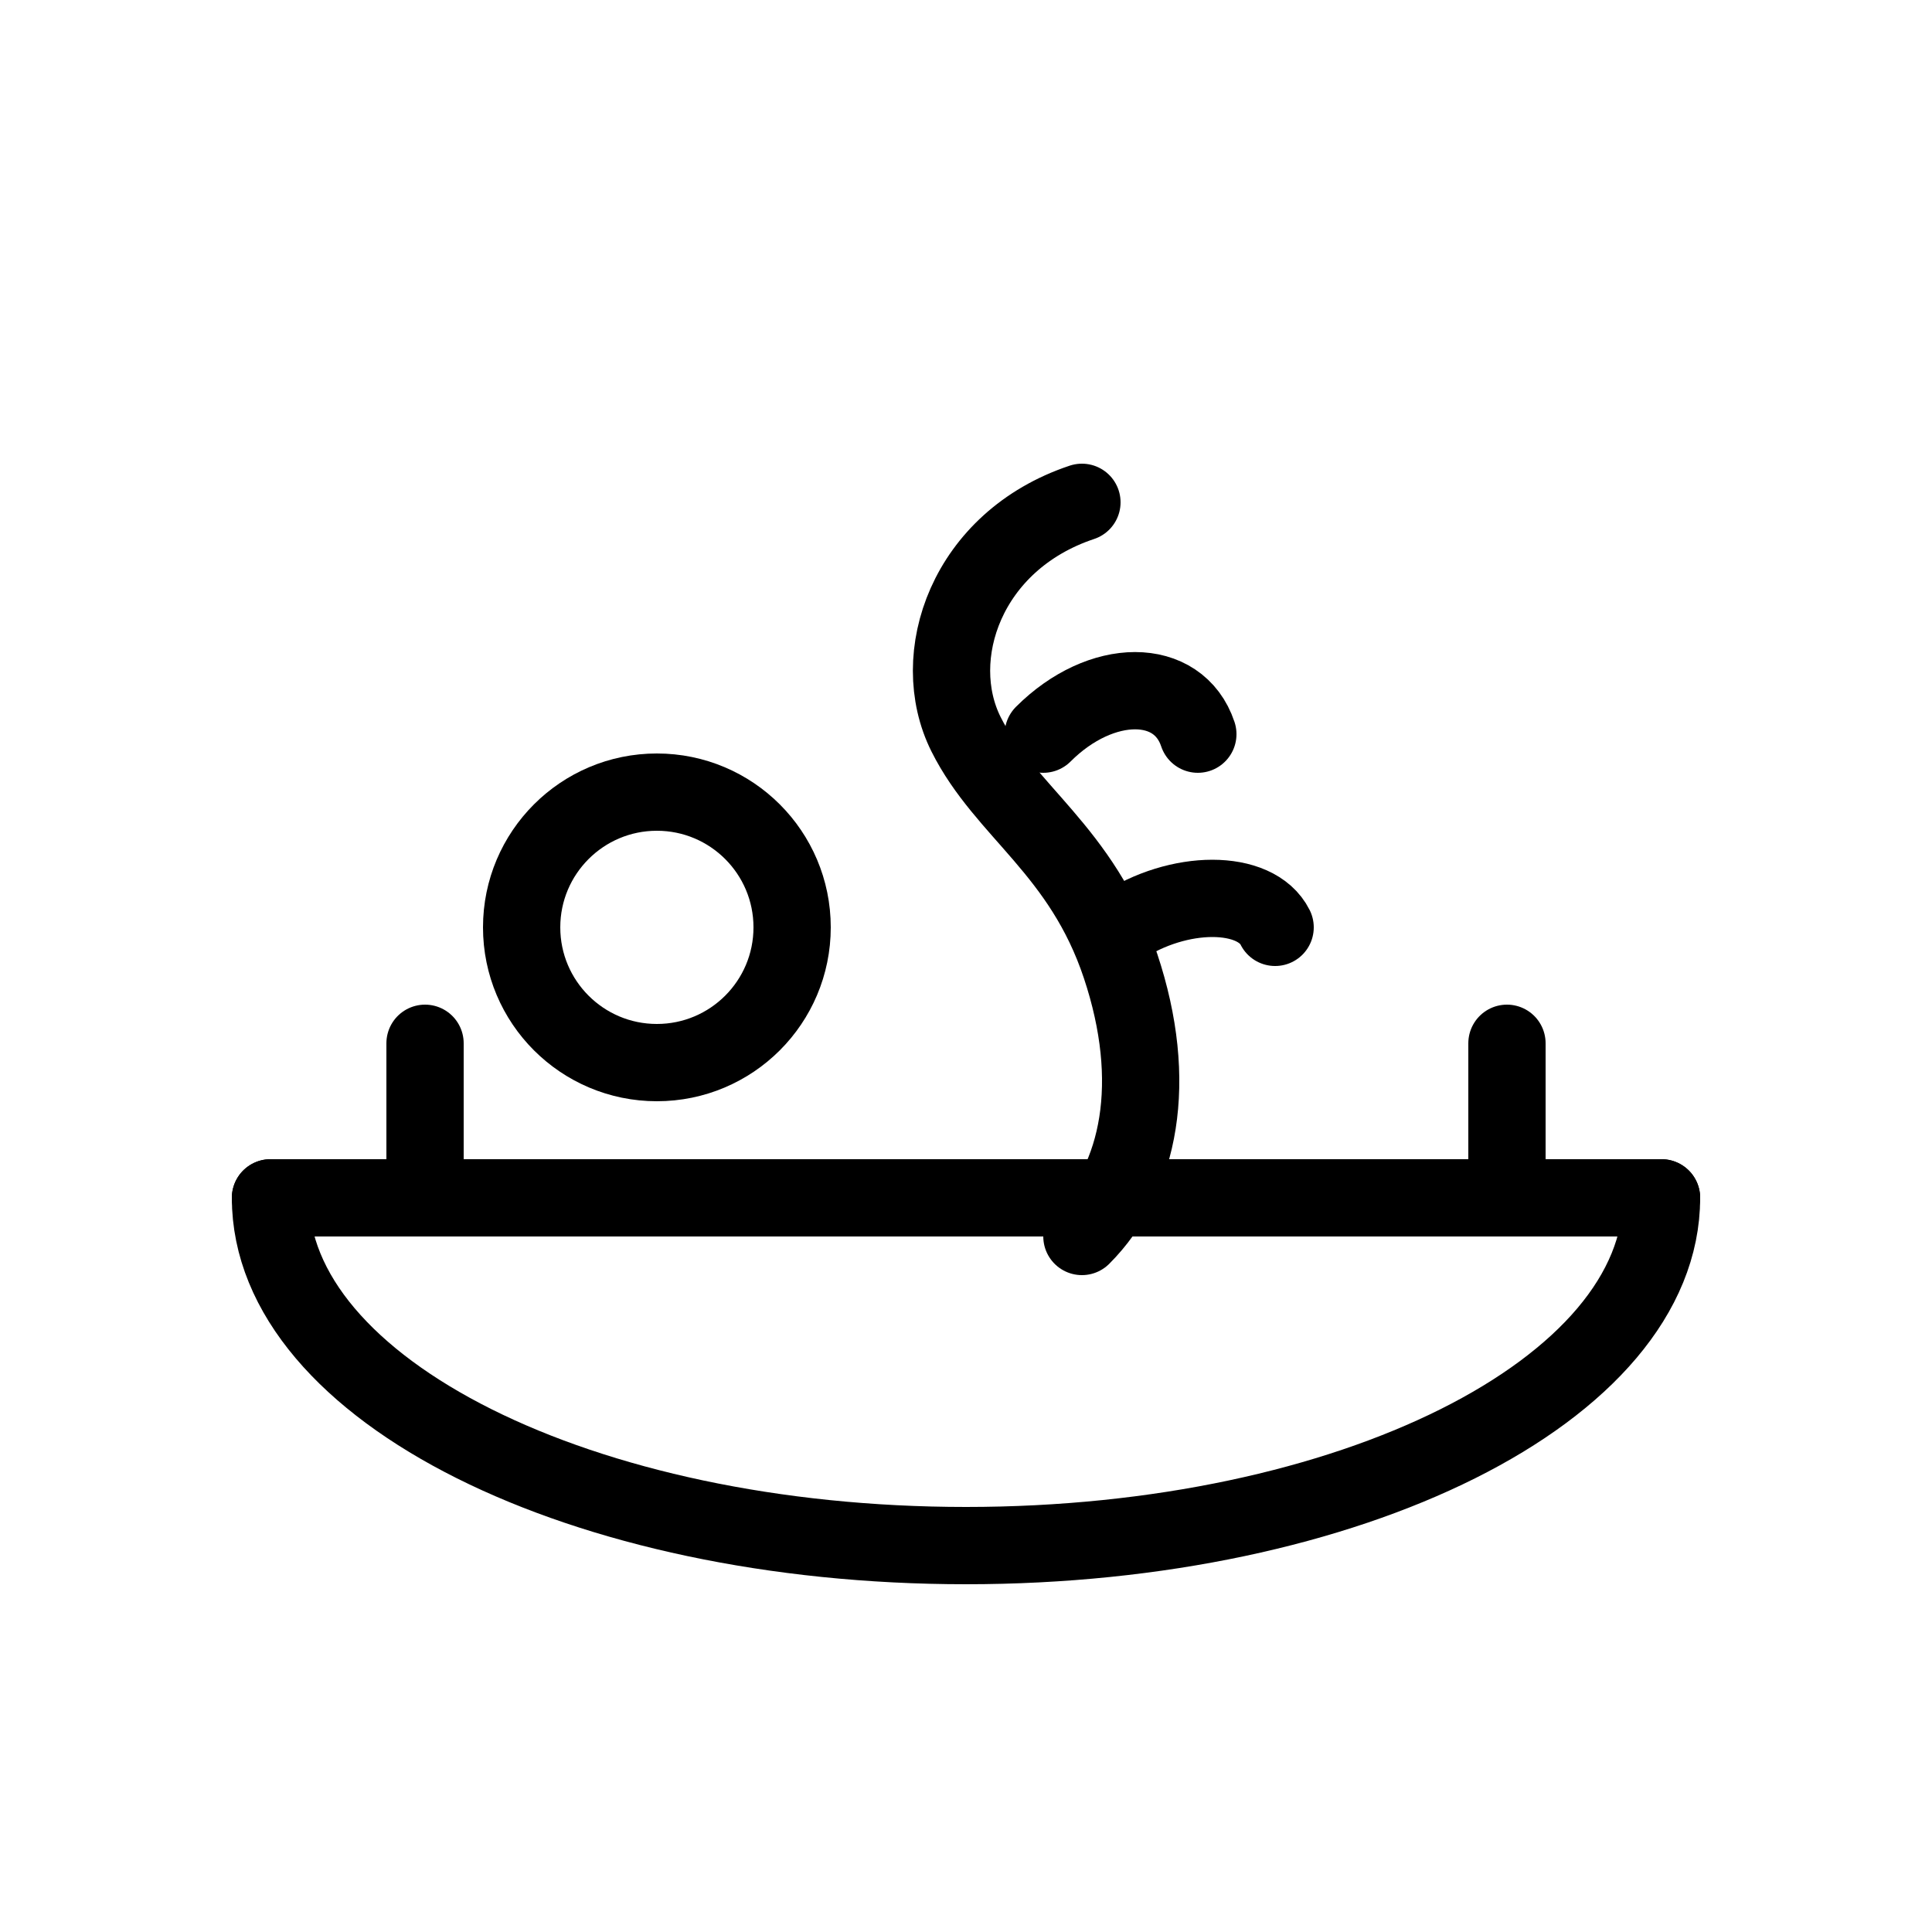
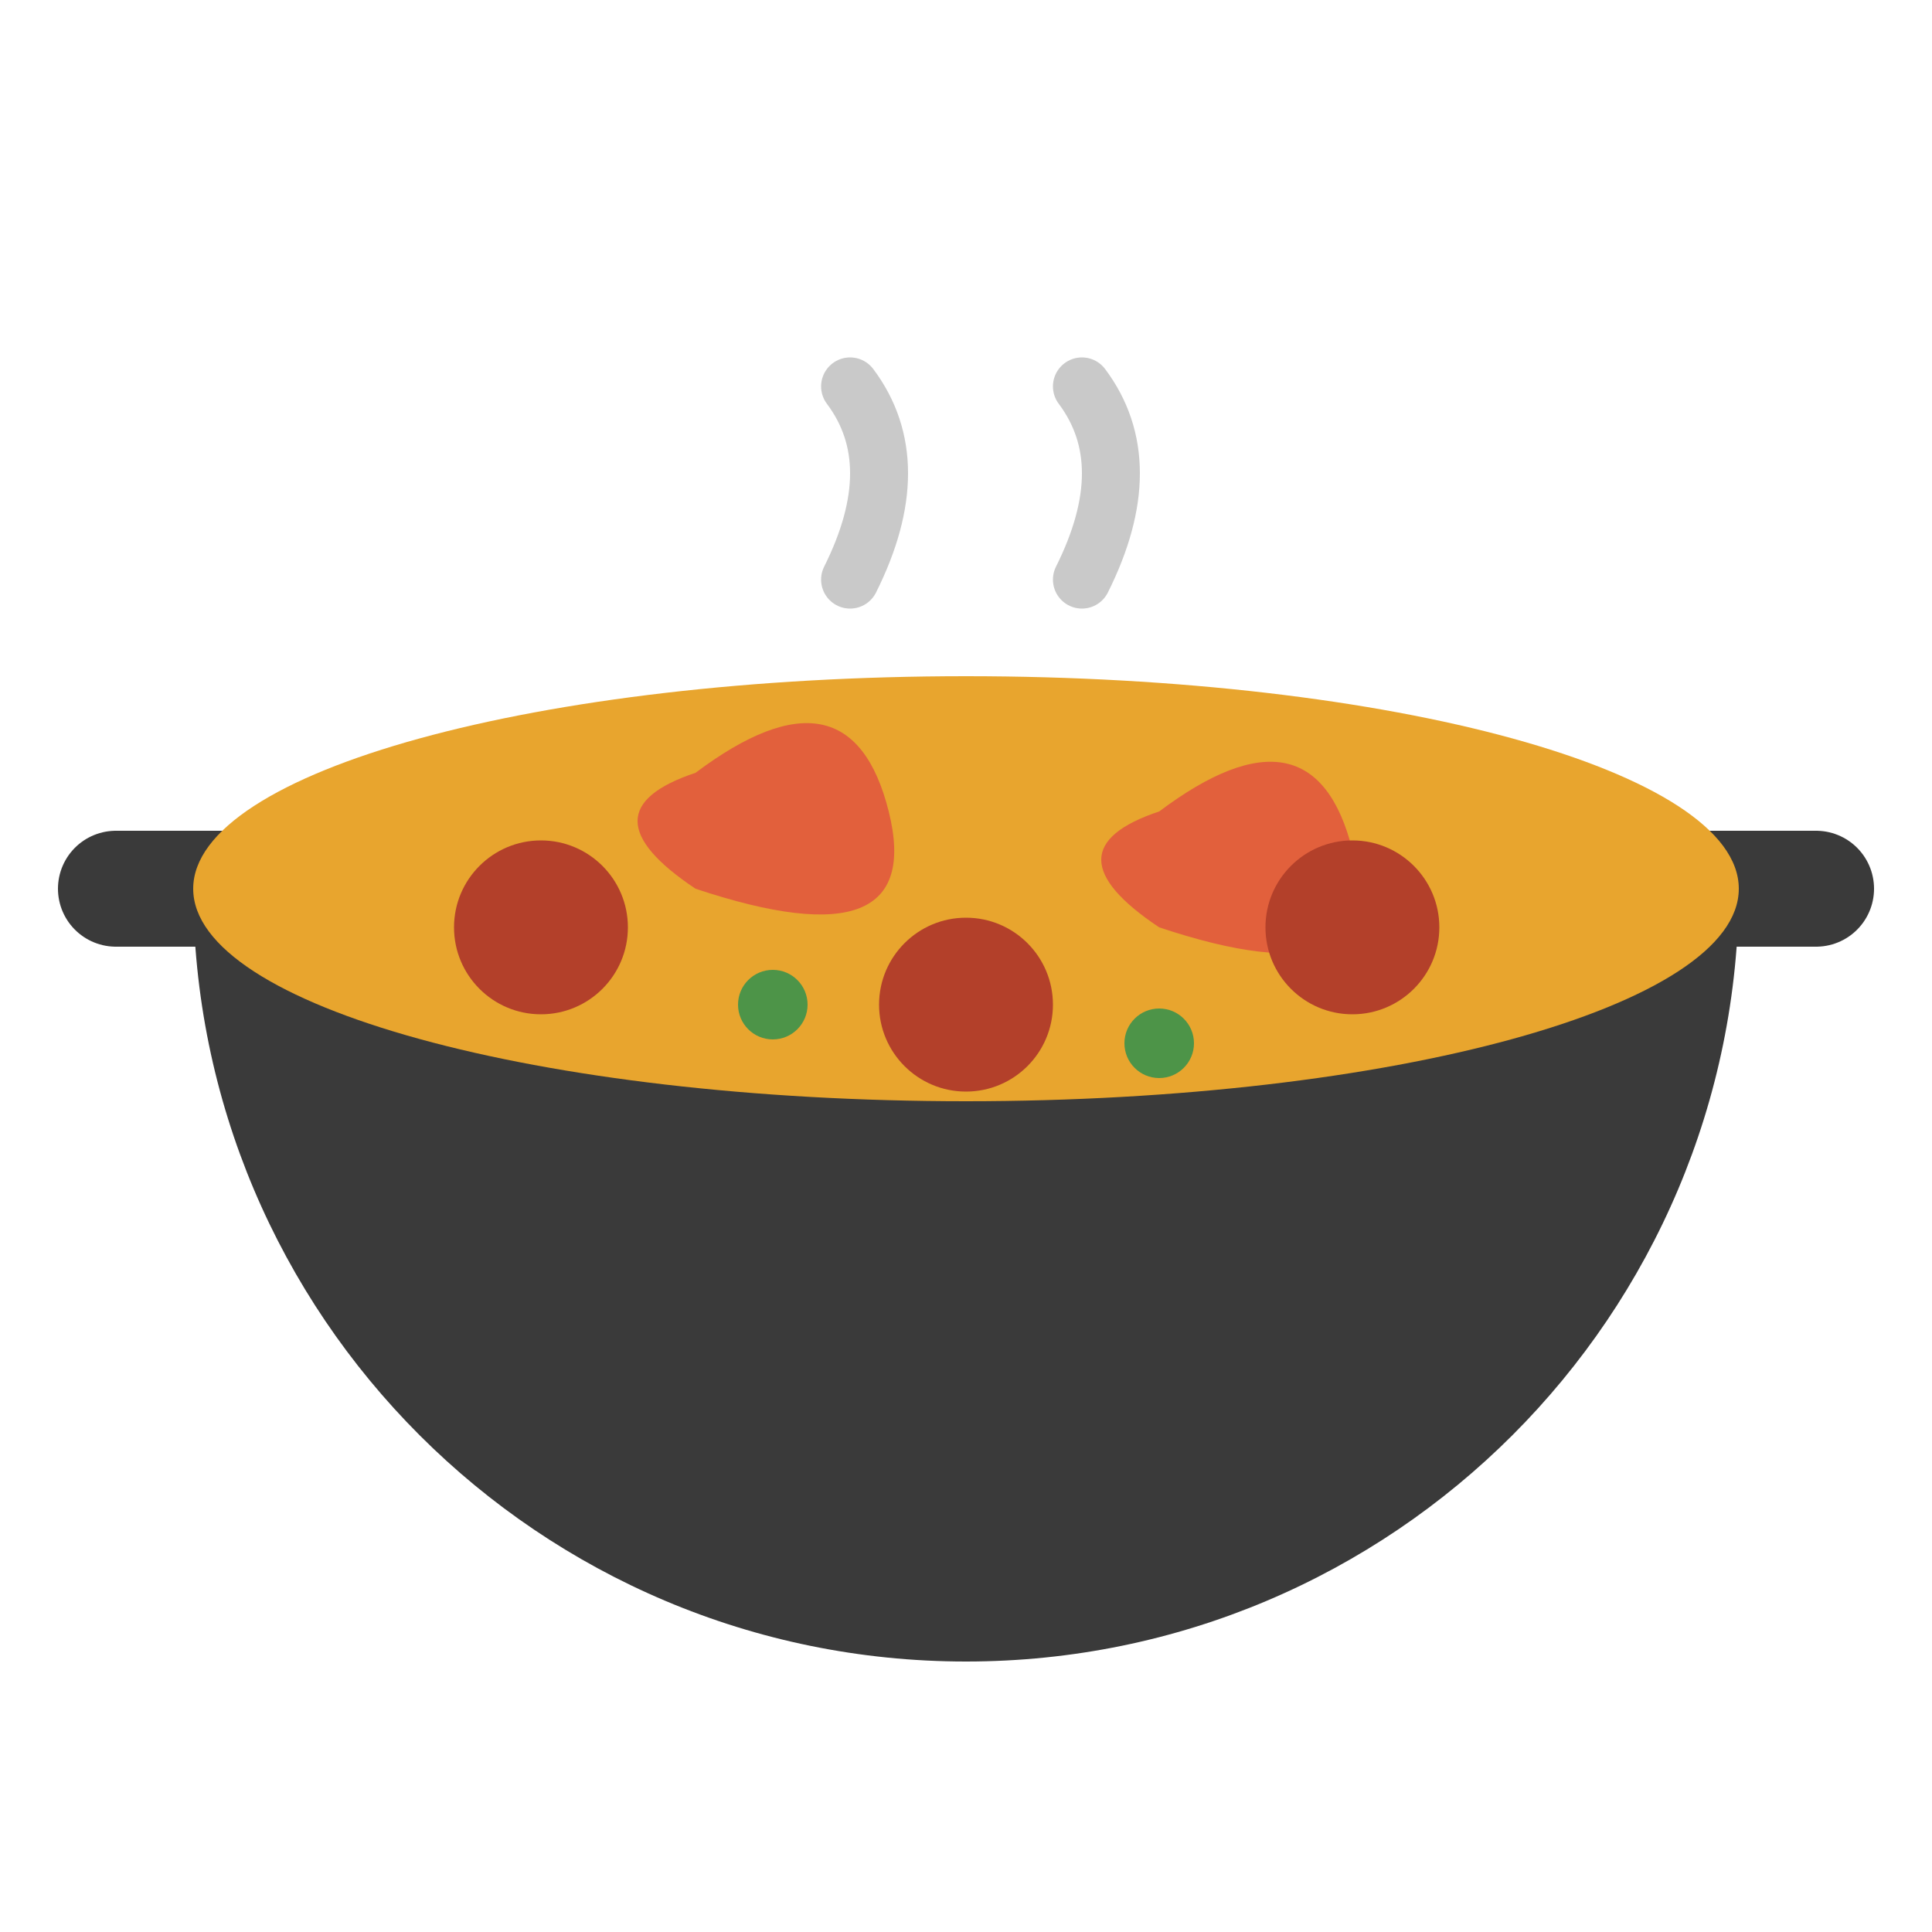
- <svg xmlns="http://www.w3.org/2000/svg" viewBox="0 0 100 100" fill="none" stroke="currentColor" stroke-width="4" stroke-linecap="round" stroke-linejoin="round" aria-hidden="true">
-   <path d="M14 62h72" />
-   <path d="M14 62a36 18 0 0 0 72 0" />
-   <path d="M22 62v-8M78 62v-8" />
-   <path d="M56 26c-6 2-8 8-6 12s6 6 8 12 1 11-2 14" />
-   <path d="M54 38c3-3 7-3 8 0M58 48c3-2 7-2 8 0" />
-   <circle cx="34" cy="48" r="7" />
+ <svg xmlns="http://www.w3.org/2000/svg" viewBox="0 0 100 100" aria-hidden="true">
+   <path d="M10 46a40 40 0 0 0 80 0z" fill="#3a3a3a" />
+   <path d="M6 46h8M86 46h8" stroke="#3a3a3a" stroke-width="6" stroke-linecap="round" />
+   <ellipse cx="50" cy="46" rx="40" ry="11" fill="#e8a52e" />
+   <path d="M36 40q8-6 10 2t-10 4q-6-4 0-6z" fill="#e2603c" />
+   <path d="M60 42q8-6 10 2t-10 4q-6-4 0-6z" fill="#e2603c" />
+   <circle cx="28" cy="48" r="4.5" fill="#b3402a" />
+   <circle cx="50" cy="52" r="4.5" fill="#b3402a" />
+   <circle cx="70" cy="48" r="4.5" fill="#b3402a" />
+   <circle cx="40" cy="52" r="1.8" fill="#4d9448" />
+   <circle cx="60" cy="54" r="1.8" fill="#4d9448" />
+   <path d="M44 30q3-6 0-10M56 30q3-6 0-10" stroke="#c9c9c9" stroke-width="3" fill="none" stroke-linecap="round" />
</svg>
